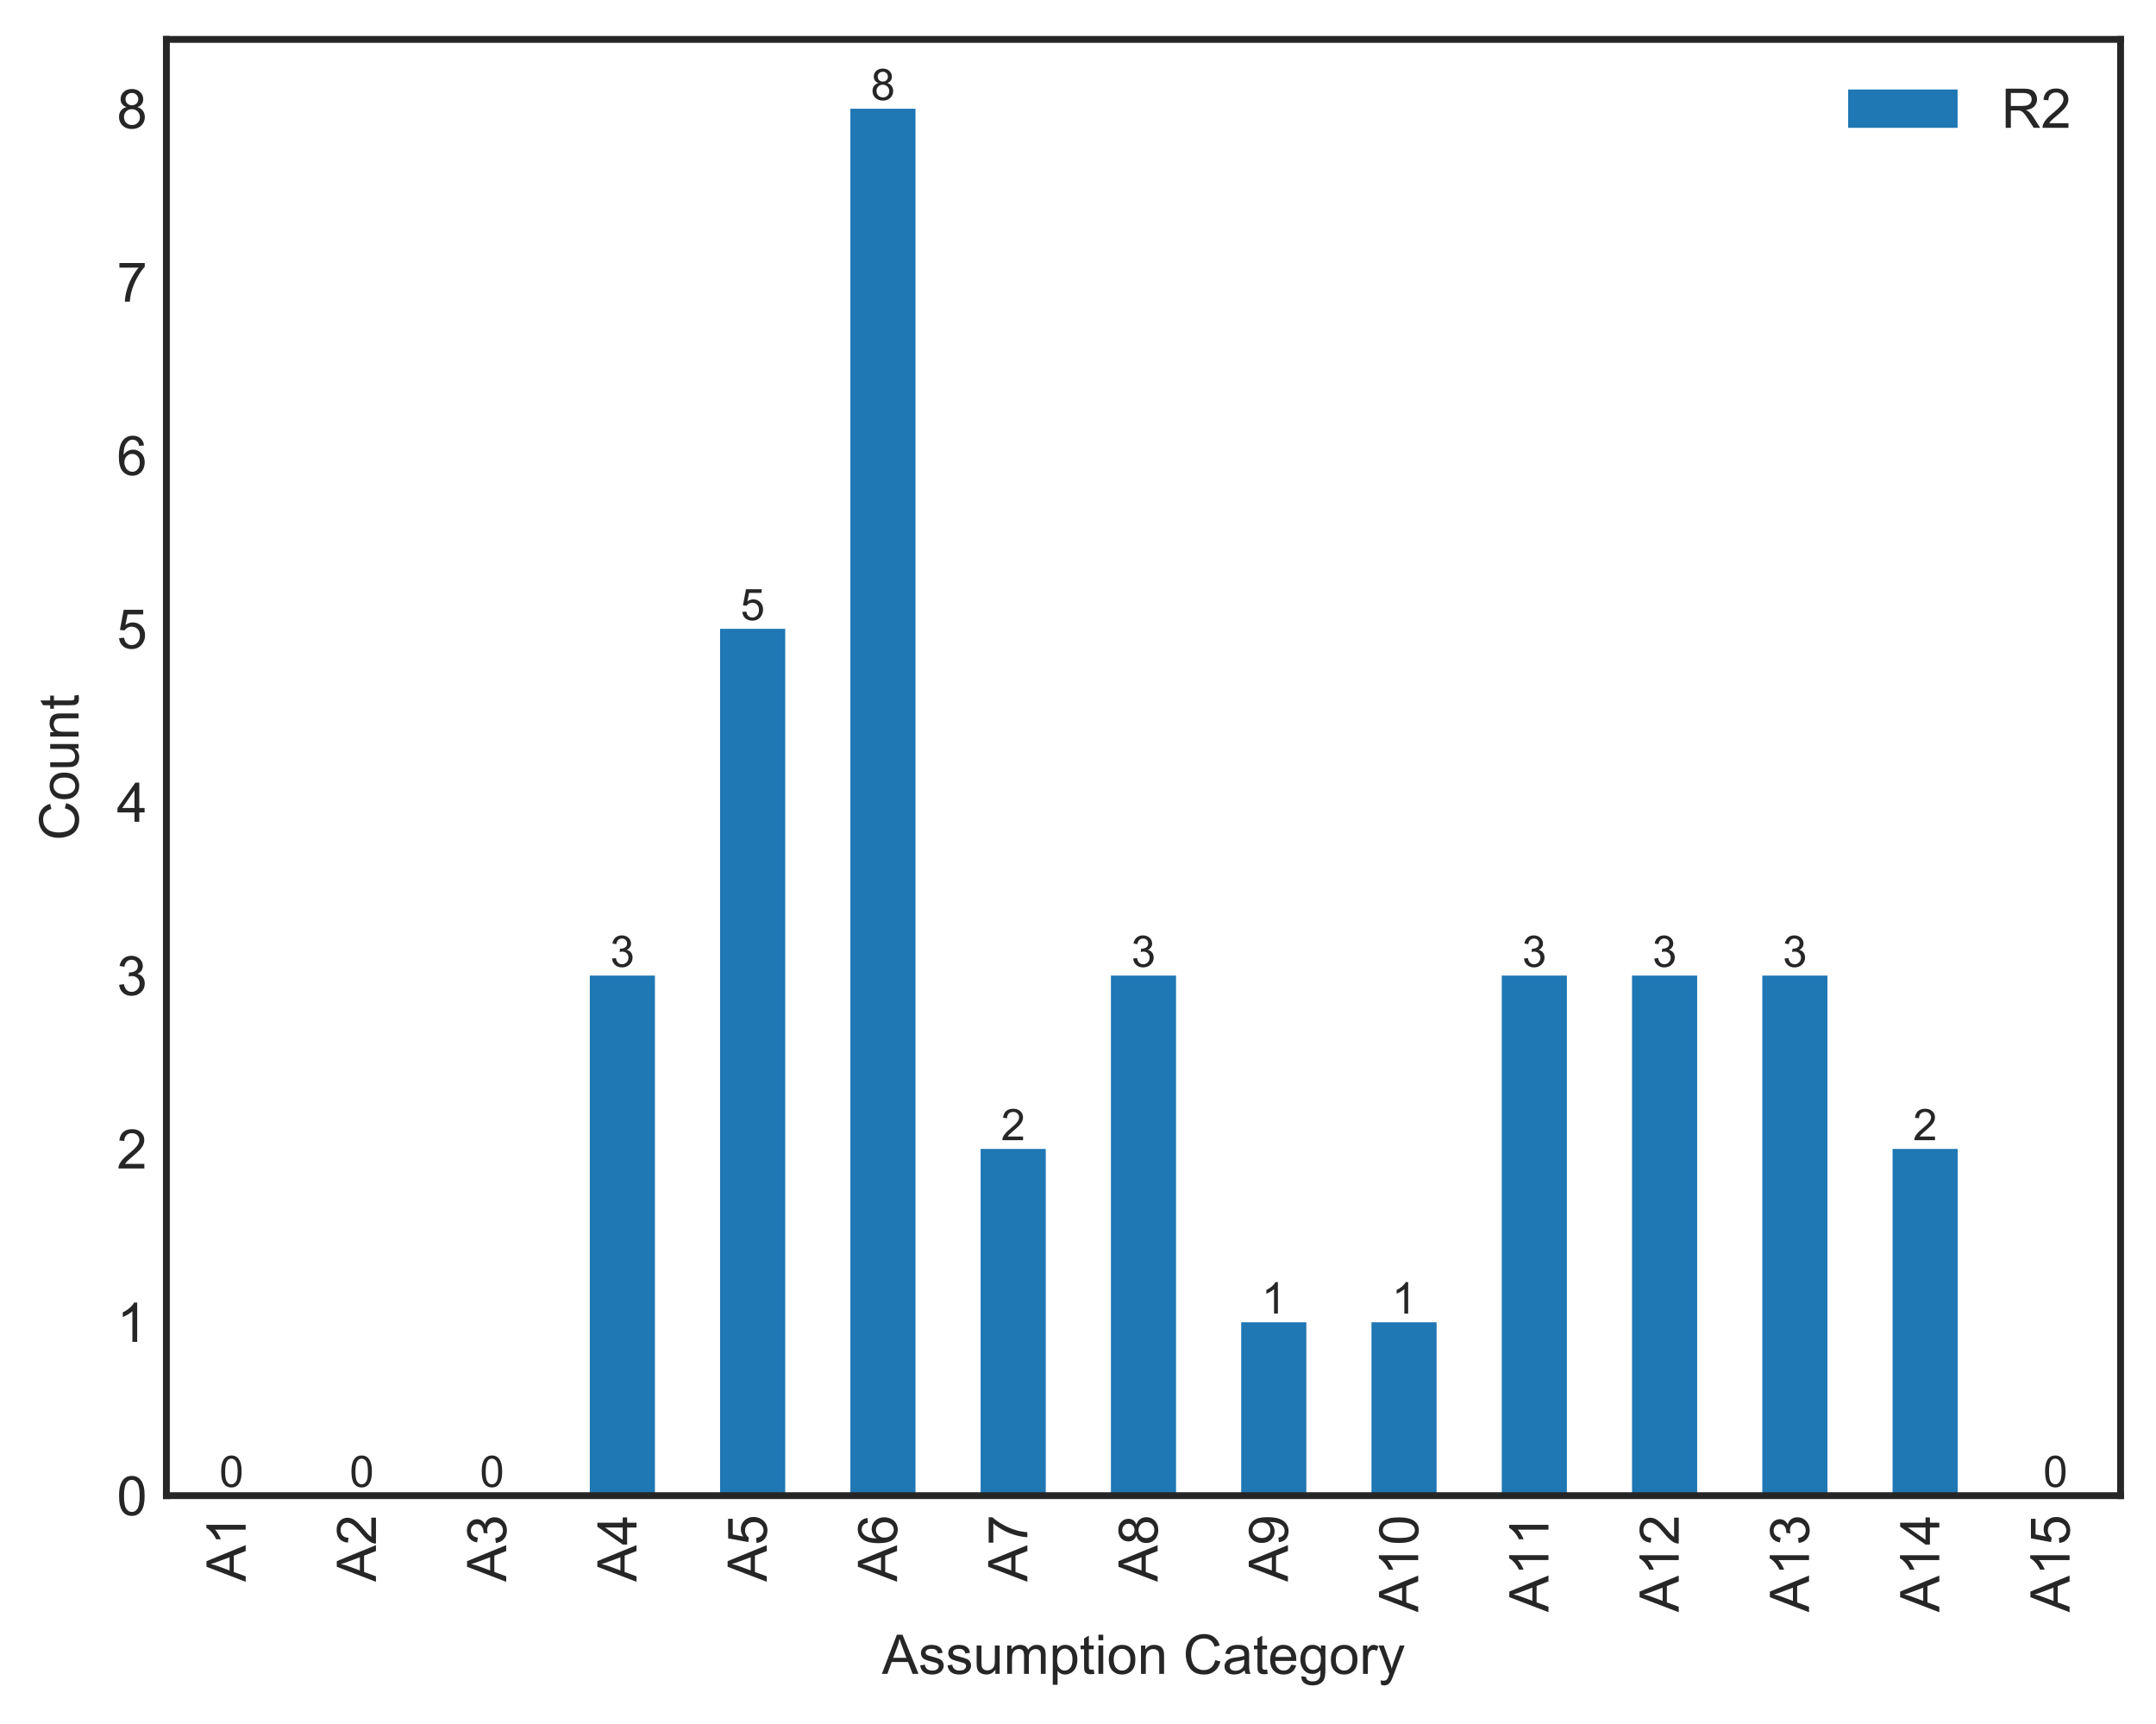
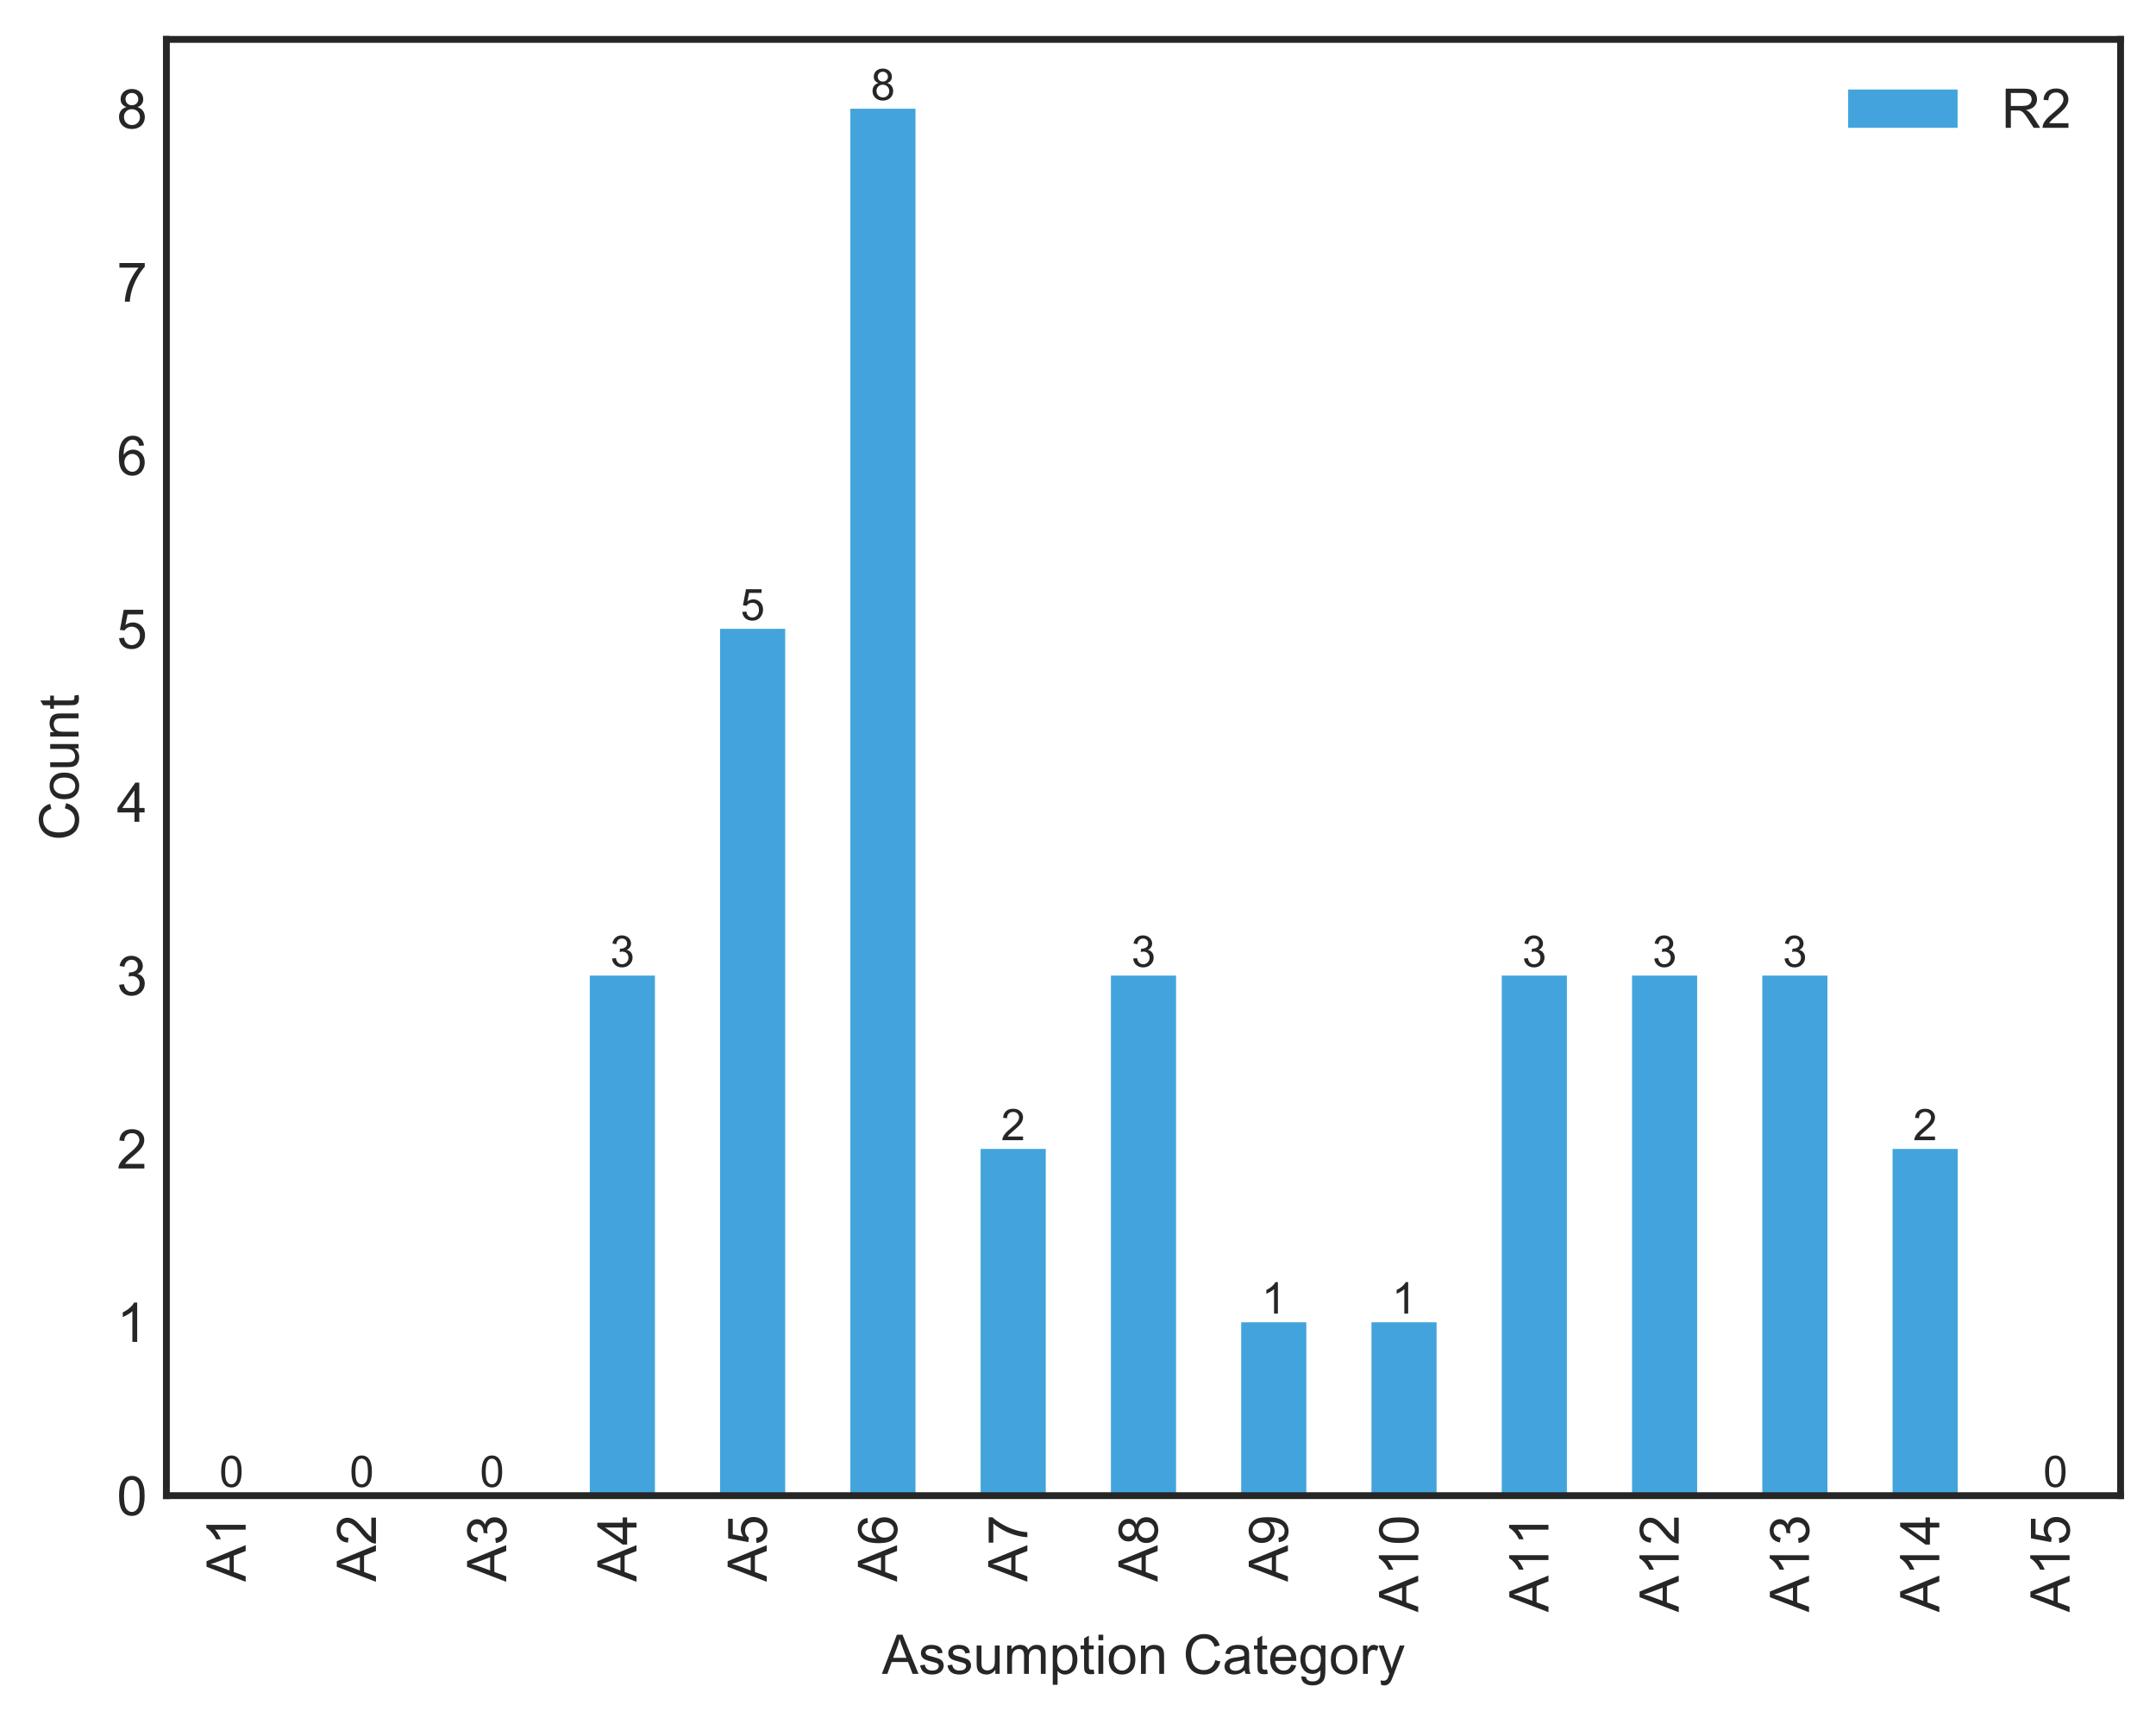
<svg xmlns="http://www.w3.org/2000/svg" xmlns:xlink="http://www.w3.org/1999/xlink" height="315pt" version="1.1" viewBox="0 0 394 315" width="394pt">
  <defs>
    <style type="text/css">
*{stroke-linecap:butt;stroke-linejoin:round;}
  </style>
  </defs>
  <g id="figure_1">
    <g id="patch_1">
      <path d="M 0 315.189  L 394.726 315.189  L 394.726 0  L 0 0  z " style="fill:#ffffff;" />
    </g>
    <g id="axes_1">
      <g id="patch_2">
        <path d="M 30.406 273.312  L 387.526 273.312  L 387.526 7.2  L 30.406 7.2  z " style="fill:#ffffff;" />
      </g>
      <g id="matplotlib.axis_1">
        <g id="xtick_1">
          <g id="line2d_1" />
          <g id="text_1">
            <defs>
              <path d="M -0.141 0  L 27.344 71.578  L 37.547 71.578  L 66.844 0  L 56.062 0  L 47.703 21.688  L 17.781 21.688  L 9.906 0  z M 20.516 29.391  L 44.781 29.391  L 37.312 49.219  Q 33.891 58.25 32.234 64.062  Q 30.859 57.172 28.375 50.391  z " id="ArialMT-41" />
              <path d="M 37.25 0  L 28.469 0  L 28.469 56  Q 25.297 52.984 20.141 49.953  Q 14.984 46.922 10.891 45.406  L 10.891 53.906  Q 18.266 57.375 23.781 62.297  Q 29.297 67.234 31.594 71.875  L 37.25 71.875  z " id="ArialMT-31" />
            </defs>
            <g style="fill:#262626;" transform="translate(44.89541 289.0433)rotate(-90)scale(0.1 -0.1)">
              <use xlink:href="#ArialMT-41" />
              <use x="66.699" xlink:href="#ArialMT-31" />
            </g>
          </g>
        </g>
        <g id="xtick_2">
          <g id="line2d_2" />
          <g id="text_2">
            <defs>
              <path d="M 50.344 8.453  L 50.344 0  L 3.031 0  Q 2.938 3.172 4.047 6.109  Q 5.859 10.938 9.828 15.625  Q 13.812 20.312 21.344 26.469  Q 33.016 36.031 37.109 41.625  Q 41.219 47.219 41.219 52.203  Q 41.219 57.422 37.469 61  Q 33.734 64.594 27.734 64.594  Q 21.391 64.594 17.578 60.781  Q 13.766 56.984 13.719 50.25  L 4.688 51.172  Q 5.609 61.281 11.656 66.578  Q 17.719 71.875 27.938 71.875  Q 38.234 71.875 44.234 66.156  Q 50.25 60.453 50.25 52  Q 50.25 47.703 48.484 43.547  Q 46.734 39.406 42.656 34.812  Q 38.578 30.219 29.109 22.219  Q 21.188 15.578 18.938 13.203  Q 16.703 10.844 15.234 8.453  z " id="ArialMT-32" />
            </defs>
            <g style="fill:#262626;" transform="translate(68.70341 289.0433)rotate(-90)scale(0.1 -0.1)">
              <use xlink:href="#ArialMT-41" />
              <use x="66.699" xlink:href="#ArialMT-32" />
            </g>
          </g>
        </g>
        <g id="xtick_3">
          <g id="line2d_3" />
          <g id="text_3">
            <defs>
              <path d="M 4.203 18.891  L 12.984 20.062  Q 14.5 12.594 18.141 9.297  Q 21.781 6 27 6  Q 33.203 6 37.469 10.297  Q 41.75 14.594 41.75 20.953  Q 41.75 27 37.797 30.922  Q 33.844 34.859 27.734 34.859  Q 25.25 34.859 21.531 33.891  L 22.516 41.609  Q 23.391 41.5 23.922 41.5  Q 29.547 41.5 34.031 44.422  Q 38.531 47.359 38.531 53.469  Q 38.531 58.297 35.25 61.469  Q 31.984 64.656 26.812 64.656  Q 21.688 64.656 18.266 61.422  Q 14.844 58.203 13.875 51.766  L 5.078 53.328  Q 6.688 62.156 12.391 67.016  Q 18.109 71.875 26.609 71.875  Q 32.469 71.875 37.391 69.359  Q 42.328 66.844 44.938 62.5  Q 47.562 58.156 47.562 53.266  Q 47.562 48.641 45.062 44.828  Q 42.578 41.016 37.703 38.766  Q 44.047 37.312 47.562 32.688  Q 51.078 28.078 51.078 21.141  Q 51.078 11.766 44.234 5.25  Q 37.406 -1.266 26.953 -1.266  Q 17.531 -1.266 11.297 4.344  Q 5.078 9.969 4.203 18.891  z " id="ArialMT-33" />
            </defs>
            <g style="fill:#262626;" transform="translate(92.51141 289.0433)rotate(-90)scale(0.1 -0.1)">
              <use xlink:href="#ArialMT-41" />
              <use x="66.699" xlink:href="#ArialMT-33" />
            </g>
          </g>
        </g>
        <g id="xtick_4">
          <g id="line2d_4" />
          <g id="text_4">
            <defs>
              <path d="M 32.328 0  L 32.328 17.141  L 1.266 17.141  L 1.266 25.203  L 33.938 71.578  L 41.109 71.578  L 41.109 25.203  L 50.781 25.203  L 50.781 17.141  L 41.109 17.141  L 41.109 0  z M 32.328 25.203  L 32.328 57.469  L 9.906 25.203  z " id="ArialMT-34" />
            </defs>
            <g style="fill:#262626;" transform="translate(116.3194 289.0433)rotate(-90)scale(0.1 -0.1)">
              <use xlink:href="#ArialMT-41" />
              <use x="66.699" xlink:href="#ArialMT-34" />
            </g>
          </g>
        </g>
        <g id="xtick_5">
          <g id="line2d_5" />
          <g id="text_5">
            <defs>
              <path d="M 4.156 18.75  L 13.375 19.531  Q 14.406 12.797 18.141 9.391  Q 21.875 6 27.156 6  Q 33.5 6 37.891 10.781  Q 42.281 15.578 42.281 23.484  Q 42.281 31 38.062 35.344  Q 33.844 39.703 27 39.703  Q 22.75 39.703 19.328 37.766  Q 15.922 35.844 13.969 32.766  L 5.719 33.844  L 12.641 70.609  L 48.25 70.609  L 48.25 62.203  L 19.672 62.203  L 15.828 42.969  Q 22.266 47.469 29.344 47.469  Q 38.719 47.469 45.156 40.969  Q 51.609 34.469 51.609 24.266  Q 51.609 14.547 45.953 7.469  Q 39.062 -1.219 27.156 -1.219  Q 17.391 -1.219 11.203 4.25  Q 5.031 9.719 4.156 18.75  z " id="ArialMT-35" />
            </defs>
            <g style="fill:#262626;" transform="translate(140.1274 289.0433)rotate(-90)scale(0.1 -0.1)">
              <use xlink:href="#ArialMT-41" />
              <use x="66.699" xlink:href="#ArialMT-35" />
            </g>
          </g>
        </g>
        <g id="xtick_6">
          <g id="line2d_6" />
          <g id="text_6">
            <defs>
              <path d="M 49.75 54.047  L 41.016 53.375  Q 39.844 58.547 37.703 60.891  Q 34.125 64.656 28.906 64.656  Q 24.703 64.656 21.531 62.312  Q 17.391 59.281 14.984 53.469  Q 12.594 47.656 12.5 36.922  Q 15.672 41.75 20.266 44.094  Q 24.859 46.438 29.891 46.438  Q 38.672 46.438 44.844 39.969  Q 51.031 33.5 51.031 23.25  Q 51.031 16.5 48.125 10.719  Q 45.219 4.938 40.141 1.859  Q 35.062 -1.219 28.609 -1.219  Q 17.625 -1.219 10.688 6.859  Q 3.766 14.938 3.766 33.5  Q 3.766 54.25 11.422 63.672  Q 18.109 71.875 29.438 71.875  Q 37.891 71.875 43.281 67.141  Q 48.688 62.406 49.75 54.047  z M 13.875 23.188  Q 13.875 18.656 15.797 14.5  Q 17.719 10.359 21.188 8.172  Q 24.656 6 28.469 6  Q 34.031 6 38.031 10.484  Q 42.047 14.984 42.047 22.703  Q 42.047 30.125 38.078 34.391  Q 34.125 38.672 28.125 38.672  Q 22.172 38.672 18.016 34.391  Q 13.875 30.125 13.875 23.188  z " id="ArialMT-36" />
            </defs>
            <g style="fill:#262626;" transform="translate(163.9354 289.0433)rotate(-90)scale(0.1 -0.1)">
              <use xlink:href="#ArialMT-41" />
              <use x="66.699" xlink:href="#ArialMT-36" />
            </g>
          </g>
        </g>
        <g id="xtick_7">
          <g id="line2d_7" />
          <g id="text_7">
            <defs>
              <path d="M 4.734 62.203  L 4.734 70.656  L 51.078 70.656  L 51.078 63.812  Q 44.234 56.547 37.516 44.484  Q 30.812 32.422 27.156 19.672  Q 24.516 10.688 23.781 0  L 14.75 0  Q 14.891 8.453 18.062 20.406  Q 21.234 32.375 27.172 43.484  Q 33.109 54.594 39.797 62.203  z " id="ArialMT-37" />
            </defs>
            <g style="fill:#262626;" transform="translate(187.7434 289.0433)rotate(-90)scale(0.1 -0.1)">
              <use xlink:href="#ArialMT-41" />
              <use x="66.699" xlink:href="#ArialMT-37" />
            </g>
          </g>
        </g>
        <g id="xtick_8">
          <g id="line2d_8" />
          <g id="text_8">
            <defs>
              <path d="M 17.672 38.812  Q 12.203 40.828 9.562 44.531  Q 6.938 48.25 6.938 53.422  Q 6.938 61.234 12.547 66.547  Q 18.172 71.875 27.484 71.875  Q 36.859 71.875 42.578 66.422  Q 48.297 60.984 48.297 53.172  Q 48.297 48.188 45.672 44.5  Q 43.062 40.828 37.75 38.812  Q 44.344 36.672 47.781 31.875  Q 51.219 27.094 51.219 20.453  Q 51.219 11.281 44.719 5.031  Q 38.234 -1.219 27.641 -1.219  Q 17.047 -1.219 10.547 5.047  Q 4.047 11.328 4.047 20.703  Q 4.047 27.688 7.594 32.391  Q 11.141 37.109 17.672 38.812  z M 15.922 53.719  Q 15.922 48.641 19.188 45.406  Q 22.469 42.188 27.688 42.188  Q 32.766 42.188 36.016 45.375  Q 39.266 48.578 39.266 53.219  Q 39.266 58.062 35.906 61.359  Q 32.562 64.656 27.594 64.656  Q 22.562 64.656 19.234 61.422  Q 15.922 58.203 15.922 53.719  z M 13.094 20.656  Q 13.094 16.891 14.875 13.375  Q 16.656 9.859 20.172 7.922  Q 23.688 6 27.734 6  Q 34.031 6 38.125 10.047  Q 42.234 14.109 42.234 20.359  Q 42.234 26.703 38.016 30.859  Q 33.797 35.016 27.438 35.016  Q 21.234 35.016 17.156 30.906  Q 13.094 26.812 13.094 20.656  z " id="ArialMT-38" />
            </defs>
            <g style="fill:#262626;" transform="translate(211.5514 289.0433)rotate(-90)scale(0.1 -0.1)">
              <use xlink:href="#ArialMT-41" />
              <use x="66.699" xlink:href="#ArialMT-38" />
            </g>
          </g>
        </g>
        <g id="xtick_9">
          <g id="line2d_9" />
          <g id="text_9">
            <defs>
              <path d="M 5.469 16.547  L 13.922 17.328  Q 14.984 11.375 18.016 8.688  Q 21.047 6 25.781 6  Q 29.828 6 32.875 7.859  Q 35.938 9.719 37.891 12.812  Q 39.844 15.922 41.156 21.188  Q 42.484 26.469 42.484 31.938  Q 42.484 32.516 42.438 33.688  Q 39.797 29.5 35.234 26.875  Q 30.672 24.266 25.344 24.266  Q 16.453 24.266 10.297 30.703  Q 4.156 37.156 4.156 47.703  Q 4.156 58.594 10.578 65.234  Q 17 71.875 26.656 71.875  Q 33.641 71.875 39.422 68.109  Q 45.219 64.359 48.219 57.391  Q 51.219 50.438 51.219 37.25  Q 51.219 23.531 48.234 15.406  Q 45.266 7.281 39.375 3.031  Q 33.5 -1.219 25.594 -1.219  Q 17.188 -1.219 11.859 3.438  Q 6.547 8.109 5.469 16.547  z M 41.453 48.141  Q 41.453 55.719 37.422 60.156  Q 33.406 64.594 27.734 64.594  Q 21.875 64.594 17.531 59.812  Q 13.188 55.031 13.188 47.406  Q 13.188 40.578 17.312 36.297  Q 21.438 32.031 27.484 32.031  Q 33.594 32.031 37.516 36.297  Q 41.453 40.578 41.453 48.141  z " id="ArialMT-39" />
            </defs>
            <g style="fill:#262626;" transform="translate(235.3594 289.0433)rotate(-90)scale(0.1 -0.1)">
              <use xlink:href="#ArialMT-41" />
              <use x="66.699" xlink:href="#ArialMT-39" />
            </g>
          </g>
        </g>
        <g id="xtick_10">
          <g id="line2d_10" />
          <g id="text_10">
            <defs>
              <path d="M 4.156 35.297  Q 4.156 48 6.766 55.734  Q 9.375 63.484 14.516 67.672  Q 19.672 71.875 27.484 71.875  Q 33.25 71.875 37.594 69.547  Q 41.938 67.234 44.766 62.859  Q 47.609 58.5 49.219 52.219  Q 50.828 45.953 50.828 35.297  Q 50.828 22.703 48.234 14.969  Q 45.656 7.234 40.5 3  Q 35.359 -1.219 27.484 -1.219  Q 17.141 -1.219 11.234 6.203  Q 4.156 15.141 4.156 35.297  z M 13.188 35.297  Q 13.188 17.672 17.312 11.828  Q 21.438 6 27.484 6  Q 33.547 6 37.672 11.859  Q 41.797 17.719 41.797 35.297  Q 41.797 52.984 37.672 58.781  Q 33.547 64.594 27.391 64.594  Q 21.344 64.594 17.719 59.469  Q 13.188 52.938 13.188 35.297  z " id="ArialMT-30" />
            </defs>
            <g style="fill:#262626;" transform="translate(259.1674 294.6042)rotate(-90)scale(0.1 -0.1)">
              <use xlink:href="#ArialMT-41" />
              <use x="66.699" xlink:href="#ArialMT-31" />
              <use x="122.314" xlink:href="#ArialMT-30" />
            </g>
          </g>
        </g>
        <g id="xtick_11">
          <g id="line2d_11" />
          <g id="text_11">
            <g style="fill:#262626;" transform="translate(282.9754 294.5933)rotate(-90)scale(0.1 -0.1)">
              <use xlink:href="#ArialMT-41" />
              <use x="66.699" xlink:href="#ArialMT-31" />
              <use x="122.205" xlink:href="#ArialMT-31" />
            </g>
          </g>
        </g>
        <g id="xtick_12">
          <g id="line2d_12" />
          <g id="text_12">
            <g style="fill:#262626;" transform="translate(306.7834 294.6042)rotate(-90)scale(0.1 -0.1)">
              <use xlink:href="#ArialMT-41" />
              <use x="66.699" xlink:href="#ArialMT-31" />
              <use x="122.314" xlink:href="#ArialMT-32" />
            </g>
          </g>
        </g>
        <g id="xtick_13">
          <g id="line2d_13" />
          <g id="text_13">
            <g style="fill:#262626;" transform="translate(330.5914 294.6042)rotate(-90)scale(0.1 -0.1)">
              <use xlink:href="#ArialMT-41" />
              <use x="66.699" xlink:href="#ArialMT-31" />
              <use x="122.314" xlink:href="#ArialMT-33" />
            </g>
          </g>
        </g>
        <g id="xtick_14">
          <g id="line2d_14" />
          <g id="text_14">
            <g style="fill:#262626;" transform="translate(354.3994 294.6042)rotate(-90)scale(0.1 -0.1)">
              <use xlink:href="#ArialMT-41" />
              <use x="66.699" xlink:href="#ArialMT-31" />
              <use x="122.314" xlink:href="#ArialMT-34" />
            </g>
          </g>
        </g>
        <g id="xtick_15">
          <g id="line2d_15" />
          <g id="text_15">
            <g style="fill:#262626;" transform="translate(378.2074 294.6042)rotate(-90)scale(0.1 -0.1)">
              <use xlink:href="#ArialMT-41" />
              <use x="66.699" xlink:href="#ArialMT-31" />
              <use x="122.314" xlink:href="#ArialMT-35" />
            </g>
          </g>
        </g>
        <g id="text_16">
          <defs>
            <path d="M 3.078 15.484  L 11.766 16.844  Q 12.5 11.625 15.844 8.844  Q 19.188 6.062 25.203 6.062  Q 31.25 6.062 34.172 8.516  Q 37.109 10.984 37.109 14.312  Q 37.109 17.281 34.516 19  Q 32.719 20.172 25.531 21.969  Q 15.875 24.422 12.141 26.203  Q 8.406 27.984 6.469 31.125  Q 4.547 34.281 4.547 38.094  Q 4.547 41.547 6.125 44.5  Q 7.719 47.469 10.453 49.422  Q 12.5 50.922 16.031 51.969  Q 19.578 53.031 23.641 53.031  Q 29.734 53.031 34.344 51.266  Q 38.969 49.516 41.156 46.5  Q 43.359 43.5 44.188 38.484  L 35.594 37.312  Q 35.016 41.312 32.203 43.547  Q 29.391 45.797 24.266 45.797  Q 18.219 45.797 15.625 43.797  Q 13.031 41.797 13.031 39.109  Q 13.031 37.406 14.109 36.031  Q 15.188 34.625 17.484 33.688  Q 18.797 33.203 25.25 31.453  Q 34.578 28.953 38.25 27.359  Q 41.938 25.781 44.031 22.75  Q 46.141 19.734 46.141 15.234  Q 46.141 10.844 43.578 6.953  Q 41.016 3.078 36.172 0.953  Q 31.344 -1.172 25.25 -1.172  Q 15.141 -1.172 9.844 3.031  Q 4.547 7.234 3.078 15.484  z " id="ArialMT-73" />
            <path d="M 40.578 0  L 40.578 7.625  Q 34.516 -1.172 24.125 -1.172  Q 19.531 -1.172 15.547 0.578  Q 11.578 2.344 9.641 5  Q 7.719 7.672 6.938 11.531  Q 6.391 14.109 6.391 19.734  L 6.391 51.859  L 15.188 51.859  L 15.188 23.094  Q 15.188 16.219 15.719 13.812  Q 16.547 10.359 19.234 8.375  Q 21.922 6.391 25.875 6.391  Q 29.828 6.391 33.297 8.422  Q 36.766 10.453 38.203 13.938  Q 39.656 17.438 39.656 24.078  L 39.656 51.859  L 48.438 51.859  L 48.438 0  z " id="ArialMT-75" />
            <path d="M 6.594 0  L 6.594 51.859  L 14.453 51.859  L 14.453 44.578  Q 16.891 48.391 20.938 50.703  Q 25 53.031 30.172 53.031  Q 35.938 53.031 39.625 50.641  Q 43.312 48.25 44.828 43.953  Q 50.984 53.031 60.844 53.031  Q 68.562 53.031 72.703 48.75  Q 76.859 44.484 76.859 35.594  L 76.859 0  L 68.109 0  L 68.109 32.672  Q 68.109 37.938 67.25 40.25  Q 66.406 42.578 64.156 43.984  Q 61.922 45.406 58.891 45.406  Q 53.422 45.406 49.797 41.766  Q 46.188 38.141 46.188 30.125  L 46.188 0  L 37.406 0  L 37.406 33.688  Q 37.406 39.547 35.25 42.469  Q 33.109 45.406 28.219 45.406  Q 24.516 45.406 21.359 43.453  Q 18.219 41.5 16.797 37.734  Q 15.375 33.984 15.375 26.906  L 15.375 0  z " id="ArialMT-6d" />
            <path d="M 6.594 -19.875  L 6.594 51.859  L 14.594 51.859  L 14.594 45.125  Q 17.438 49.078 21 51.047  Q 24.562 53.031 29.641 53.031  Q 36.281 53.031 41.359 49.609  Q 46.438 46.188 49.016 39.953  Q 51.609 33.734 51.609 26.312  Q 51.609 18.359 48.75 11.984  Q 45.906 5.609 40.453 2.219  Q 35.016 -1.172 29 -1.172  Q 24.609 -1.172 21.109 0.688  Q 17.625 2.547 15.375 5.375  L 15.375 -19.875  z M 14.547 25.641  Q 14.547 15.625 18.594 10.844  Q 22.656 6.062 28.422 6.062  Q 34.281 6.062 38.453 11.016  Q 42.625 15.969 42.625 26.375  Q 42.625 36.281 38.547 41.203  Q 34.469 46.141 28.812 46.141  Q 23.188 46.141 18.859 40.891  Q 14.547 35.641 14.547 25.641  z " id="ArialMT-70" />
            <path d="M 25.781 7.859  L 27.047 0.094  Q 23.344 -0.688 20.406 -0.688  Q 15.625 -0.688 12.984 0.828  Q 10.359 2.344 9.281 4.812  Q 8.203 7.281 8.203 15.188  L 8.203 45.016  L 1.766 45.016  L 1.766 51.859  L 8.203 51.859  L 8.203 64.703  L 16.938 69.969  L 16.938 51.859  L 25.781 51.859  L 25.781 45.016  L 16.938 45.016  L 16.938 14.703  Q 16.938 10.938 17.406 9.859  Q 17.875 8.797 18.922 8.156  Q 19.969 7.516 21.922 7.516  Q 23.391 7.516 25.781 7.859  z " id="ArialMT-74" />
            <path d="M 6.641 61.469  L 6.641 71.578  L 15.438 71.578  L 15.438 61.469  z M 6.641 0  L 6.641 51.859  L 15.438 51.859  L 15.438 0  z " id="ArialMT-69" />
            <path d="M 3.328 25.922  Q 3.328 40.328 11.328 47.266  Q 18.016 53.031 27.641 53.031  Q 38.328 53.031 45.109 46.016  Q 51.906 39.016 51.906 26.656  Q 51.906 16.656 48.906 10.906  Q 45.906 5.172 40.156 2  Q 34.422 -1.172 27.641 -1.172  Q 16.75 -1.172 10.031 5.812  Q 3.328 12.797 3.328 25.922  z M 12.359 25.922  Q 12.359 15.969 16.703 11.016  Q 21.047 6.062 27.641 6.062  Q 34.188 6.062 38.531 11.031  Q 42.875 16.016 42.875 26.219  Q 42.875 35.844 38.5 40.797  Q 34.125 45.75 27.641 45.75  Q 21.047 45.75 16.703 40.812  Q 12.359 35.891 12.359 25.922  z " id="ArialMT-6f" />
            <path d="M 6.594 0  L 6.594 51.859  L 14.5 51.859  L 14.5 44.484  Q 20.219 53.031 31 53.031  Q 35.688 53.031 39.625 51.344  Q 43.562 49.656 45.516 46.922  Q 47.469 44.188 48.25 40.438  Q 48.734 37.984 48.734 31.891  L 48.734 0  L 39.938 0  L 39.938 31.547  Q 39.938 36.922 38.906 39.578  Q 37.891 42.234 35.281 43.812  Q 32.672 45.406 29.156 45.406  Q 23.531 45.406 19.453 41.844  Q 15.375 38.281 15.375 28.328  L 15.375 0  z " id="ArialMT-6e" />
            <path id="ArialMT-20" />
            <path d="M 58.797 25.094  L 68.266 22.703  Q 65.281 11.031 57.547 4.906  Q 49.812 -1.219 38.625 -1.219  Q 27.047 -1.219 19.797 3.484  Q 12.547 8.203 8.766 17.141  Q 4.984 26.078 4.984 36.328  Q 4.984 47.516 9.25 55.828  Q 13.531 64.156 21.406 68.469  Q 29.297 72.797 38.766 72.797  Q 49.516 72.797 56.828 67.328  Q 64.156 61.859 67.047 51.953  L 57.719 49.75  Q 55.219 57.562 50.484 61.125  Q 45.75 64.703 38.578 64.703  Q 30.328 64.703 24.781 60.734  Q 19.234 56.781 16.984 50.109  Q 14.75 43.453 14.75 36.375  Q 14.75 27.25 17.406 20.438  Q 20.062 13.625 25.672 10.25  Q 31.297 6.891 37.844 6.891  Q 45.797 6.891 51.312 11.469  Q 56.844 16.062 58.797 25.094  z " id="ArialMT-43" />
            <path d="M 40.438 6.391  Q 35.547 2.25 31.031 0.531  Q 26.516 -1.172 21.344 -1.172  Q 12.797 -1.172 8.203 3  Q 3.609 7.172 3.609 13.672  Q 3.609 17.484 5.344 20.625  Q 7.078 23.781 9.891 25.688  Q 12.703 27.594 16.219 28.562  Q 18.797 29.25 24.031 29.891  Q 34.672 31.156 39.703 32.906  Q 39.75 34.719 39.75 35.203  Q 39.75 40.578 37.25 42.781  Q 33.891 45.75 27.25 45.75  Q 21.047 45.75 18.094 43.578  Q 15.141 41.406 13.719 35.891  L 5.125 37.062  Q 6.297 42.578 8.984 45.969  Q 11.672 49.359 16.75 51.188  Q 21.828 53.031 28.516 53.031  Q 35.156 53.031 39.297 51.469  Q 43.453 49.906 45.406 47.531  Q 47.359 45.172 48.141 41.547  Q 48.578 39.312 48.578 33.453  L 48.578 21.734  Q 48.578 9.469 49.141 6.219  Q 49.703 2.984 51.375 0  L 42.188 0  Q 40.828 2.734 40.438 6.391  z M 39.703 26.031  Q 34.906 24.078 25.344 22.703  Q 19.922 21.922 17.672 20.938  Q 15.438 19.969 14.203 18.094  Q 12.984 16.219 12.984 13.922  Q 12.984 10.406 15.641 8.062  Q 18.312 5.719 23.438 5.719  Q 28.516 5.719 32.469 7.938  Q 36.422 10.156 38.281 14.016  Q 39.703 17 39.703 22.797  z " id="ArialMT-61" />
            <path d="M 42.094 16.703  L 51.172 15.578  Q 49.031 7.625 43.219 3.219  Q 37.406 -1.172 28.375 -1.172  Q 17 -1.172 10.328 5.828  Q 3.656 12.844 3.656 25.484  Q 3.656 38.578 10.391 45.797  Q 17.141 53.031 27.875 53.031  Q 38.281 53.031 44.875 45.953  Q 51.469 38.875 51.469 26.031  Q 51.469 25.25 51.422 23.688  L 12.75 23.688  Q 13.234 15.141 17.578 10.594  Q 21.922 6.062 28.422 6.062  Q 33.25 6.062 36.672 8.594  Q 40.094 11.141 42.094 16.703  z M 13.234 30.906  L 42.188 30.906  Q 41.609 37.453 38.875 40.719  Q 34.672 45.797 27.984 45.797  Q 21.922 45.797 17.797 41.75  Q 13.672 37.703 13.234 30.906  z " id="ArialMT-65" />
            <path d="M 4.984 -4.297  L 13.531 -5.562  Q 14.062 -9.516 16.5 -11.328  Q 19.781 -13.766 25.438 -13.766  Q 31.547 -13.766 34.859 -11.328  Q 38.188 -8.891 39.359 -4.5  Q 40.047 -1.812 39.984 6.781  Q 34.234 0 25.641 0  Q 14.938 0 9.078 7.719  Q 3.219 15.438 3.219 26.219  Q 3.219 33.641 5.906 39.906  Q 8.594 46.188 13.688 49.609  Q 18.797 53.031 25.688 53.031  Q 34.859 53.031 40.828 45.609  L 40.828 51.859  L 48.922 51.859  L 48.922 7.031  Q 48.922 -5.078 46.453 -10.125  Q 44 -15.188 38.641 -18.109  Q 33.297 -21.047 25.484 -21.047  Q 16.219 -21.047 10.5 -16.875  Q 4.781 -12.703 4.984 -4.297  z M 12.25 26.859  Q 12.25 16.656 16.297 11.969  Q 20.359 7.281 26.469 7.281  Q 32.516 7.281 36.609 11.938  Q 40.719 16.609 40.719 26.562  Q 40.719 36.078 36.5 40.906  Q 32.281 45.75 26.312 45.75  Q 20.453 45.75 16.344 40.984  Q 12.25 36.234 12.25 26.859  z " id="ArialMT-67" />
            <path d="M 6.5 0  L 6.5 51.859  L 14.406 51.859  L 14.406 44  Q 17.438 49.516 20 51.266  Q 22.562 53.031 25.641 53.031  Q 30.078 53.031 34.672 50.203  L 31.641 42.047  Q 28.422 43.953 25.203 43.953  Q 22.312 43.953 20.016 42.219  Q 17.719 40.484 16.75 37.406  Q 15.281 32.719 15.281 27.156  L 15.281 0  z " id="ArialMT-72" />
            <path d="M 6.203 -19.969  L 5.219 -11.719  Q 8.109 -12.5 10.25 -12.5  Q 13.188 -12.5 14.938 -11.516  Q 16.703 -10.547 17.828 -8.797  Q 18.656 -7.469 20.516 -2.25  Q 20.75 -1.516 21.297 -0.094  L 1.609 51.859  L 11.078 51.859  L 21.875 21.828  Q 23.969 16.109 25.641 9.812  Q 27.156 15.875 29.25 21.625  L 40.328 51.859  L 49.125 51.859  L 29.391 -0.875  Q 26.219 -9.422 24.469 -12.641  Q 22.125 -17 19.094 -19.016  Q 16.062 -21.047 11.859 -21.047  Q 9.328 -21.047 6.203 -19.969  z " id="ArialMT-79" />
          </defs>
          <g style="fill:#262626;" transform="translate(161.1686 305.8839)scale(0.1 -0.1)">
            <use xlink:href="#ArialMT-41" />
            <use x="66.699" xlink:href="#ArialMT-73" />
            <use x="116.699" xlink:href="#ArialMT-73" />
            <use x="166.699" xlink:href="#ArialMT-75" />
            <use x="222.314" xlink:href="#ArialMT-6d" />
            <use x="305.615" xlink:href="#ArialMT-70" />
            <use x="361.23" xlink:href="#ArialMT-74" />
            <use x="389.014" xlink:href="#ArialMT-69" />
            <use x="411.23" xlink:href="#ArialMT-6f" />
            <use x="466.846" xlink:href="#ArialMT-6e" />
            <use x="522.461" xlink:href="#ArialMT-20" />
            <use x="550.244" xlink:href="#ArialMT-43" />
            <use x="622.461" xlink:href="#ArialMT-61" />
            <use x="678.076" xlink:href="#ArialMT-74" />
            <use x="705.859" xlink:href="#ArialMT-65" />
            <use x="761.475" xlink:href="#ArialMT-67" />
            <use x="817.09" xlink:href="#ArialMT-6f" />
            <use x="872.705" xlink:href="#ArialMT-72" />
            <use x="906.006" xlink:href="#ArialMT-79" />
          </g>
        </g>
      </g>
      <g id="matplotlib.axis_2">
        <g id="ytick_1">
          <g id="line2d_16" />
          <g id="text_17">
            <g style="fill:#262626;" transform="translate(21.34531 276.8909)scale(0.1 -0.1)">
              <use xlink:href="#ArialMT-30" />
            </g>
          </g>
        </g>
        <g id="ytick_2">
          <g id="line2d_17" />
          <g id="text_18">
            <g style="fill:#262626;" transform="translate(21.34531 245.2109)scale(0.1 -0.1)">
              <use xlink:href="#ArialMT-31" />
            </g>
          </g>
        </g>
        <g id="ytick_3">
          <g id="line2d_18" />
          <g id="text_19">
            <g style="fill:#262626;" transform="translate(21.34531 213.5309)scale(0.1 -0.1)">
              <use xlink:href="#ArialMT-32" />
            </g>
          </g>
        </g>
        <g id="ytick_4">
          <g id="line2d_19" />
          <g id="text_20">
            <g style="fill:#262626;" transform="translate(21.34531 181.8509)scale(0.1 -0.1)">
              <use xlink:href="#ArialMT-33" />
            </g>
          </g>
        </g>
        <g id="ytick_5">
          <g id="line2d_20" />
          <g id="text_21">
            <g style="fill:#262626;" transform="translate(21.34531 150.1709)scale(0.1 -0.1)">
              <use xlink:href="#ArialMT-34" />
            </g>
          </g>
        </g>
        <g id="ytick_6">
          <g id="line2d_21" />
          <g id="text_22">
            <g style="fill:#262626;" transform="translate(21.34531 118.4909)scale(0.1 -0.1)">
              <use xlink:href="#ArialMT-35" />
            </g>
          </g>
        </g>
        <g id="ytick_7">
          <g id="line2d_22" />
          <g id="text_23">
            <g style="fill:#262626;" transform="translate(21.34531 86.81091)scale(0.1 -0.1)">
              <use xlink:href="#ArialMT-36" />
            </g>
          </g>
        </g>
        <g id="ytick_8">
          <g id="line2d_23" />
          <g id="text_24">
            <g style="fill:#262626;" transform="translate(21.34531 55.13091)scale(0.1 -0.1)">
              <use xlink:href="#ArialMT-37" />
            </g>
          </g>
        </g>
        <g id="ytick_9">
          <g id="line2d_24" />
          <g id="text_25">
            <g style="fill:#262626;" transform="translate(21.34531 23.45091)scale(0.1 -0.1)">
              <use xlink:href="#ArialMT-38" />
            </g>
          </g>
        </g>
        <g id="text_26">
          <g style="fill:#262626;" transform="translate(14.35781 153.5974)rotate(-90)scale(0.1 -0.1)">
            <use xlink:href="#ArialMT-43" />
            <use x="72.217" xlink:href="#ArialMT-6f" />
            <use x="127.832" xlink:href="#ArialMT-75" />
            <use x="183.447" xlink:href="#ArialMT-6e" />
            <use x="239.062" xlink:href="#ArialMT-74" />
          </g>
        </g>
      </g>
      <g id="patch_3">
-         <path clip-path="url(#p5891c95ba5)" d="M 36.358 273.312  L 48.262 273.312  L 48.262 273.312  L 36.358 273.312  z " style="fill:#1f77b4;" />
+         <path clip-path="url(#pb108ad9925)" d="M 36.358 273.312  L 48.262 273.312  L 48.262 273.312  L 36.358 273.312  z " style="fill:#0485d1;fill-opacity:0.749;" />
      </g>
      <g id="patch_4">
-         <path clip-path="url(#p5891c95ba5)" d="M 60.166 273.312  L 72.07 273.312  L 72.07 273.312  L 60.166 273.312  z " style="fill:#1f77b4;" />
+         <path clip-path="url(#pb108ad9925)" d="M 60.166 273.312  L 72.07 273.312  L 72.07 273.312  L 60.166 273.312  z " style="fill:#0485d1;fill-opacity:0.749;" />
      </g>
      <g id="patch_5">
-         <path clip-path="url(#p5891c95ba5)" d="M 83.974 273.312  L 95.878 273.312  L 95.878 273.312  L 83.974 273.312  z " style="fill:#1f77b4;" />
+         <path clip-path="url(#pb108ad9925)" d="M 83.974 273.312  L 95.878 273.312  L 95.878 273.312  L 83.974 273.312  z " style="fill:#0485d1;fill-opacity:0.749;" />
      </g>
      <g id="patch_6">
-         <path clip-path="url(#p5891c95ba5)" d="M 107.782 273.312  L 119.686 273.312  L 119.686 178.272  L 107.782 178.272  z " style="fill:#1f77b4;" />
+         <path clip-path="url(#pb108ad9925)" d="M 107.782 273.312  L 119.686 273.312  L 119.686 178.272  L 107.782 178.272  z " style="fill:#0485d1;fill-opacity:0.749;" />
      </g>
      <g id="patch_7">
-         <path clip-path="url(#p5891c95ba5)" d="M 131.59 273.312  L 143.494 273.312  L 143.494 114.912  L 131.59 114.912  z " style="fill:#1f77b4;" />
+         <path clip-path="url(#pb108ad9925)" d="M 131.59 273.312  L 143.494 273.312  L 143.494 114.912  L 131.59 114.912  z " style="fill:#0485d1;fill-opacity:0.749;" />
      </g>
      <g id="patch_8">
-         <path clip-path="url(#p5891c95ba5)" d="M 155.398 273.312  L 167.302 273.312  L 167.302 19.872  L 155.398 19.872  z " style="fill:#1f77b4;" />
+         <path clip-path="url(#pb108ad9925)" d="M 155.398 273.312  L 167.302 273.312  L 167.302 19.872  L 155.398 19.872  z " style="fill:#0485d1;fill-opacity:0.749;" />
      </g>
      <g id="patch_9">
-         <path clip-path="url(#p5891c95ba5)" d="M 179.206 273.312  L 191.11 273.312  L 191.11 209.952  L 179.206 209.952  z " style="fill:#1f77b4;" />
+         <path clip-path="url(#pb108ad9925)" d="M 179.206 273.312  L 191.11 273.312  L 191.11 209.952  L 179.206 209.952  z " style="fill:#0485d1;fill-opacity:0.749;" />
      </g>
      <g id="patch_10">
-         <path clip-path="url(#p5891c95ba5)" d="M 203.014 273.312  L 214.918 273.312  L 214.918 178.272  L 203.014 178.272  z " style="fill:#1f77b4;" />
+         <path clip-path="url(#pb108ad9925)" d="M 203.014 273.312  L 214.918 273.312  L 214.918 178.272  L 203.014 178.272  z " style="fill:#0485d1;fill-opacity:0.749;" />
      </g>
      <g id="patch_11">
-         <path clip-path="url(#p5891c95ba5)" d="M 226.822 273.312  L 238.726 273.312  L 238.726 241.632  L 226.822 241.632  z " style="fill:#1f77b4;" />
+         <path clip-path="url(#pb108ad9925)" d="M 226.822 273.312  L 238.726 273.312  L 238.726 241.632  L 226.822 241.632  z " style="fill:#0485d1;fill-opacity:0.749;" />
      </g>
      <g id="patch_12">
-         <path clip-path="url(#p5891c95ba5)" d="M 250.63 273.312  L 262.534 273.312  L 262.534 241.632  L 250.63 241.632  z " style="fill:#1f77b4;" />
+         <path clip-path="url(#pb108ad9925)" d="M 250.63 273.312  L 262.534 273.312  L 262.534 241.632  L 250.63 241.632  z " style="fill:#0485d1;fill-opacity:0.749;" />
      </g>
      <g id="patch_13">
-         <path clip-path="url(#p5891c95ba5)" d="M 274.438 273.312  L 286.342 273.312  L 286.342 178.272  L 274.438 178.272  z " style="fill:#1f77b4;" />
+         <path clip-path="url(#pb108ad9925)" d="M 274.438 273.312  L 286.342 273.312  L 286.342 178.272  L 274.438 178.272  z " style="fill:#0485d1;fill-opacity:0.749;" />
      </g>
      <g id="patch_14">
-         <path clip-path="url(#p5891c95ba5)" d="M 298.246 273.312  L 310.15 273.312  L 310.15 178.272  L 298.246 178.272  z " style="fill:#1f77b4;" />
+         <path clip-path="url(#pb108ad9925)" d="M 298.246 273.312  L 310.15 273.312  L 310.15 178.272  L 298.246 178.272  z " style="fill:#0485d1;fill-opacity:0.749;" />
      </g>
      <g id="patch_15">
-         <path clip-path="url(#p5891c95ba5)" d="M 322.054 273.312  L 333.958 273.312  L 333.958 178.272  L 322.054 178.272  z " style="fill:#1f77b4;" />
+         <path clip-path="url(#pb108ad9925)" d="M 322.054 273.312  L 333.958 273.312  L 333.958 178.272  L 322.054 178.272  z " style="fill:#0485d1;fill-opacity:0.749;" />
      </g>
      <g id="patch_16">
-         <path clip-path="url(#p5891c95ba5)" d="M 345.862 273.312  L 357.766 273.312  L 357.766 209.952  L 345.862 209.952  z " style="fill:#1f77b4;" />
+         <path clip-path="url(#pb108ad9925)" d="M 345.862 273.312  L 357.766 273.312  L 357.766 209.952  L 345.862 209.952  z " style="fill:#0485d1;fill-opacity:0.749;" />
      </g>
      <g id="patch_17">
-         <path clip-path="url(#p5891c95ba5)" d="M 369.67 273.312  L 381.574 273.312  L 381.574 273.312  L 369.67 273.312  z " style="fill:#1f77b4;" />
+         <path clip-path="url(#pb108ad9925)" d="M 369.67 273.312  L 381.574 273.312  L 381.574 273.312  L 369.67 273.312  z " style="fill:#0485d1;fill-opacity:0.749;" />
      </g>
      <g id="patch_18">
        <path d="M 30.406 273.312  L 30.406 7.2  " style="fill:none;stroke:#262626;stroke-linecap:square;stroke-linejoin:miter;stroke-width:1.25;" />
      </g>
      <g id="patch_19">
        <path d="M 387.526 273.312  L 387.526 7.2  " style="fill:none;stroke:#262626;stroke-linecap:square;stroke-linejoin:miter;stroke-width:1.25;" />
      </g>
      <g id="patch_20">
        <path d="M 30.406 273.312  L 387.526 273.312  " style="fill:none;stroke:#262626;stroke-linecap:square;stroke-linejoin:miter;stroke-width:1.25;" />
      </g>
      <g id="patch_21">
        <path d="M 30.406 7.2  L 387.526 7.2  " style="fill:none;stroke:#262626;stroke-linecap:square;stroke-linejoin:miter;stroke-width:1.25;" />
      </g>
      <g id="text_27">
        <g style="fill:#262626;" transform="translate(40.08588 271.722)scale(0.08 -0.08)">
          <use xlink:href="#ArialMT-30" />
        </g>
      </g>
      <g id="text_28">
        <g style="fill:#262626;" transform="translate(63.89388 271.722)scale(0.08 -0.08)">
          <use xlink:href="#ArialMT-30" />
        </g>
      </g>
      <g id="text_29">
        <g style="fill:#262626;" transform="translate(87.70188 271.722)scale(0.08 -0.08)">
          <use xlink:href="#ArialMT-30" />
        </g>
      </g>
      <g id="text_30">
        <g style="fill:#262626;" transform="translate(111.5099 176.682)scale(0.08 -0.08)">
          <use xlink:href="#ArialMT-33" />
        </g>
      </g>
      <g id="text_31">
        <g style="fill:#262626;" transform="translate(135.3179 113.322)scale(0.08 -0.08)">
          <use xlink:href="#ArialMT-35" />
        </g>
      </g>
      <g id="text_32">
        <g style="fill:#262626;" transform="translate(159.1259 18.282)scale(0.08 -0.08)">
          <use xlink:href="#ArialMT-38" />
        </g>
      </g>
      <g id="text_33">
        <g style="fill:#262626;" transform="translate(182.9339 208.362)scale(0.08 -0.08)">
          <use xlink:href="#ArialMT-32" />
        </g>
      </g>
      <g id="text_34">
        <g style="fill:#262626;" transform="translate(206.7419 176.682)scale(0.08 -0.08)">
          <use xlink:href="#ArialMT-33" />
        </g>
      </g>
      <g id="text_35">
        <g style="fill:#262626;" transform="translate(230.5499 240.042)scale(0.08 -0.08)">
          <use xlink:href="#ArialMT-31" />
        </g>
      </g>
      <g id="text_36">
        <g style="fill:#262626;" transform="translate(254.3579 240.042)scale(0.08 -0.08)">
          <use xlink:href="#ArialMT-31" />
        </g>
      </g>
      <g id="text_37">
        <g style="fill:#262626;" transform="translate(278.1659 176.682)scale(0.08 -0.08)">
          <use xlink:href="#ArialMT-33" />
        </g>
      </g>
      <g id="text_38">
        <g style="fill:#262626;" transform="translate(301.9739 176.682)scale(0.08 -0.08)">
          <use xlink:href="#ArialMT-33" />
        </g>
      </g>
      <g id="text_39">
        <g style="fill:#262626;" transform="translate(325.7819 176.682)scale(0.08 -0.08)">
          <use xlink:href="#ArialMT-33" />
        </g>
      </g>
      <g id="text_40">
        <g style="fill:#262626;" transform="translate(349.5899 208.362)scale(0.08 -0.08)">
          <use xlink:href="#ArialMT-32" />
        </g>
      </g>
      <g id="text_41">
        <g style="fill:#262626;" transform="translate(373.3979 271.722)scale(0.08 -0.08)">
          <use xlink:href="#ArialMT-30" />
        </g>
      </g>
      <g id="legend_1">
        <g id="patch_22">
-           <path d="M 337.743 23.358  L 357.743 23.358  L 357.743 16.358  L 337.743 16.358  z " style="fill:#1f77b4;" />
+           <path d="M 337.743 23.358  L 357.743 23.358  L 357.743 16.358  L 337.743 16.358  z " style="fill:#0485d1;fill-opacity:0.749;" />
        </g>
        <g id="text_42">
          <defs>
            <path d="M 7.859 0  L 7.859 71.578  L 39.594 71.578  Q 49.172 71.578 54.141 69.641  Q 59.125 67.719 62.109 62.828  Q 65.094 57.953 65.094 52.047  Q 65.094 44.438 60.156 39.203  Q 55.219 33.984 44.922 32.562  Q 48.688 30.766 50.641 29  Q 54.781 25.203 58.5 19.484  L 70.953 0  L 59.031 0  L 49.562 14.891  Q 45.406 21.344 42.719 24.75  Q 40.047 28.172 37.922 29.531  Q 35.797 30.906 33.594 31.453  Q 31.984 31.781 28.328 31.781  L 17.328 31.781  L 17.328 0  z M 17.328 39.984  L 37.703 39.984  Q 44.188 39.984 47.844 41.328  Q 51.516 42.672 53.422 45.625  Q 55.328 48.578 55.328 52.047  Q 55.328 57.125 51.641 60.391  Q 47.953 63.672 39.984 63.672  L 17.328 63.672  z " id="ArialMT-52" />
          </defs>
          <g style="fill:#262626;" transform="translate(365.7434 23.35781)scale(0.1 -0.1)">
            <use xlink:href="#ArialMT-52" />
            <use x="72.217" xlink:href="#ArialMT-32" />
          </g>
        </g>
      </g>
    </g>
  </g>
  <defs>
-     <clipPath id="p5891c95ba5">
+     <clipPath id="pb108ad9925">
      <rect height="266.112" width="357.12" x="30.406" y="7.2" />
    </clipPath>
  </defs>
</svg>
